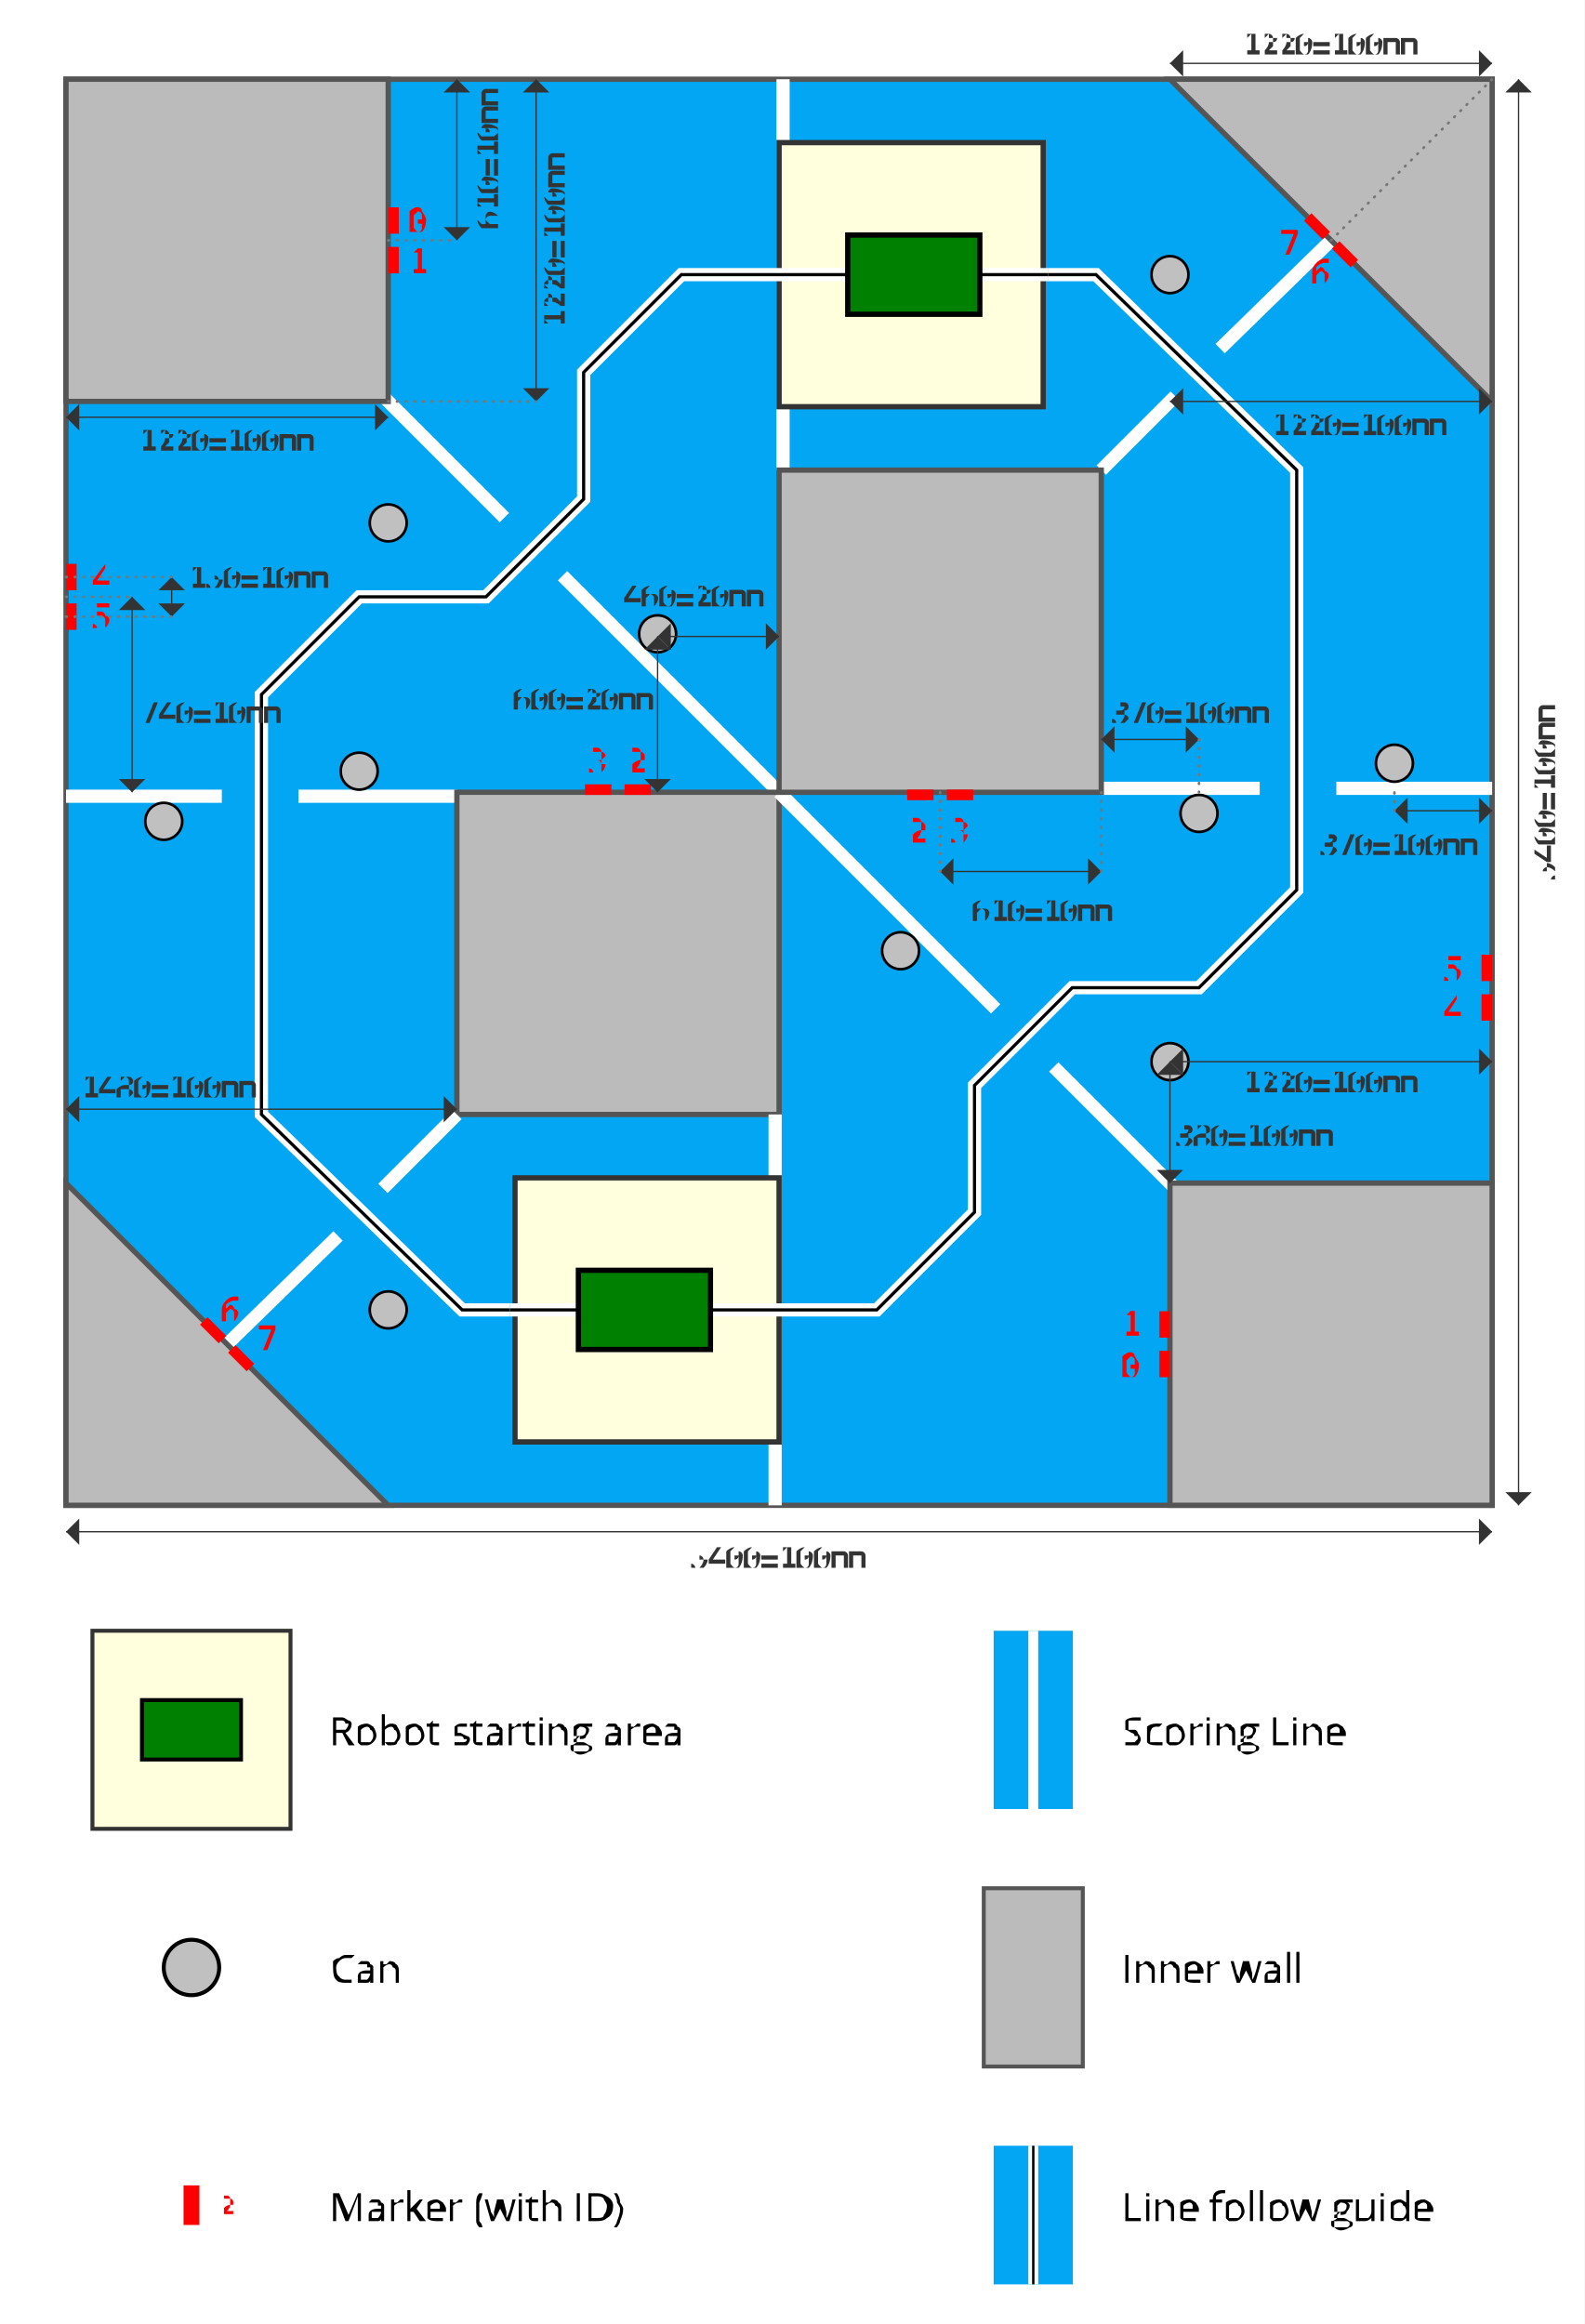
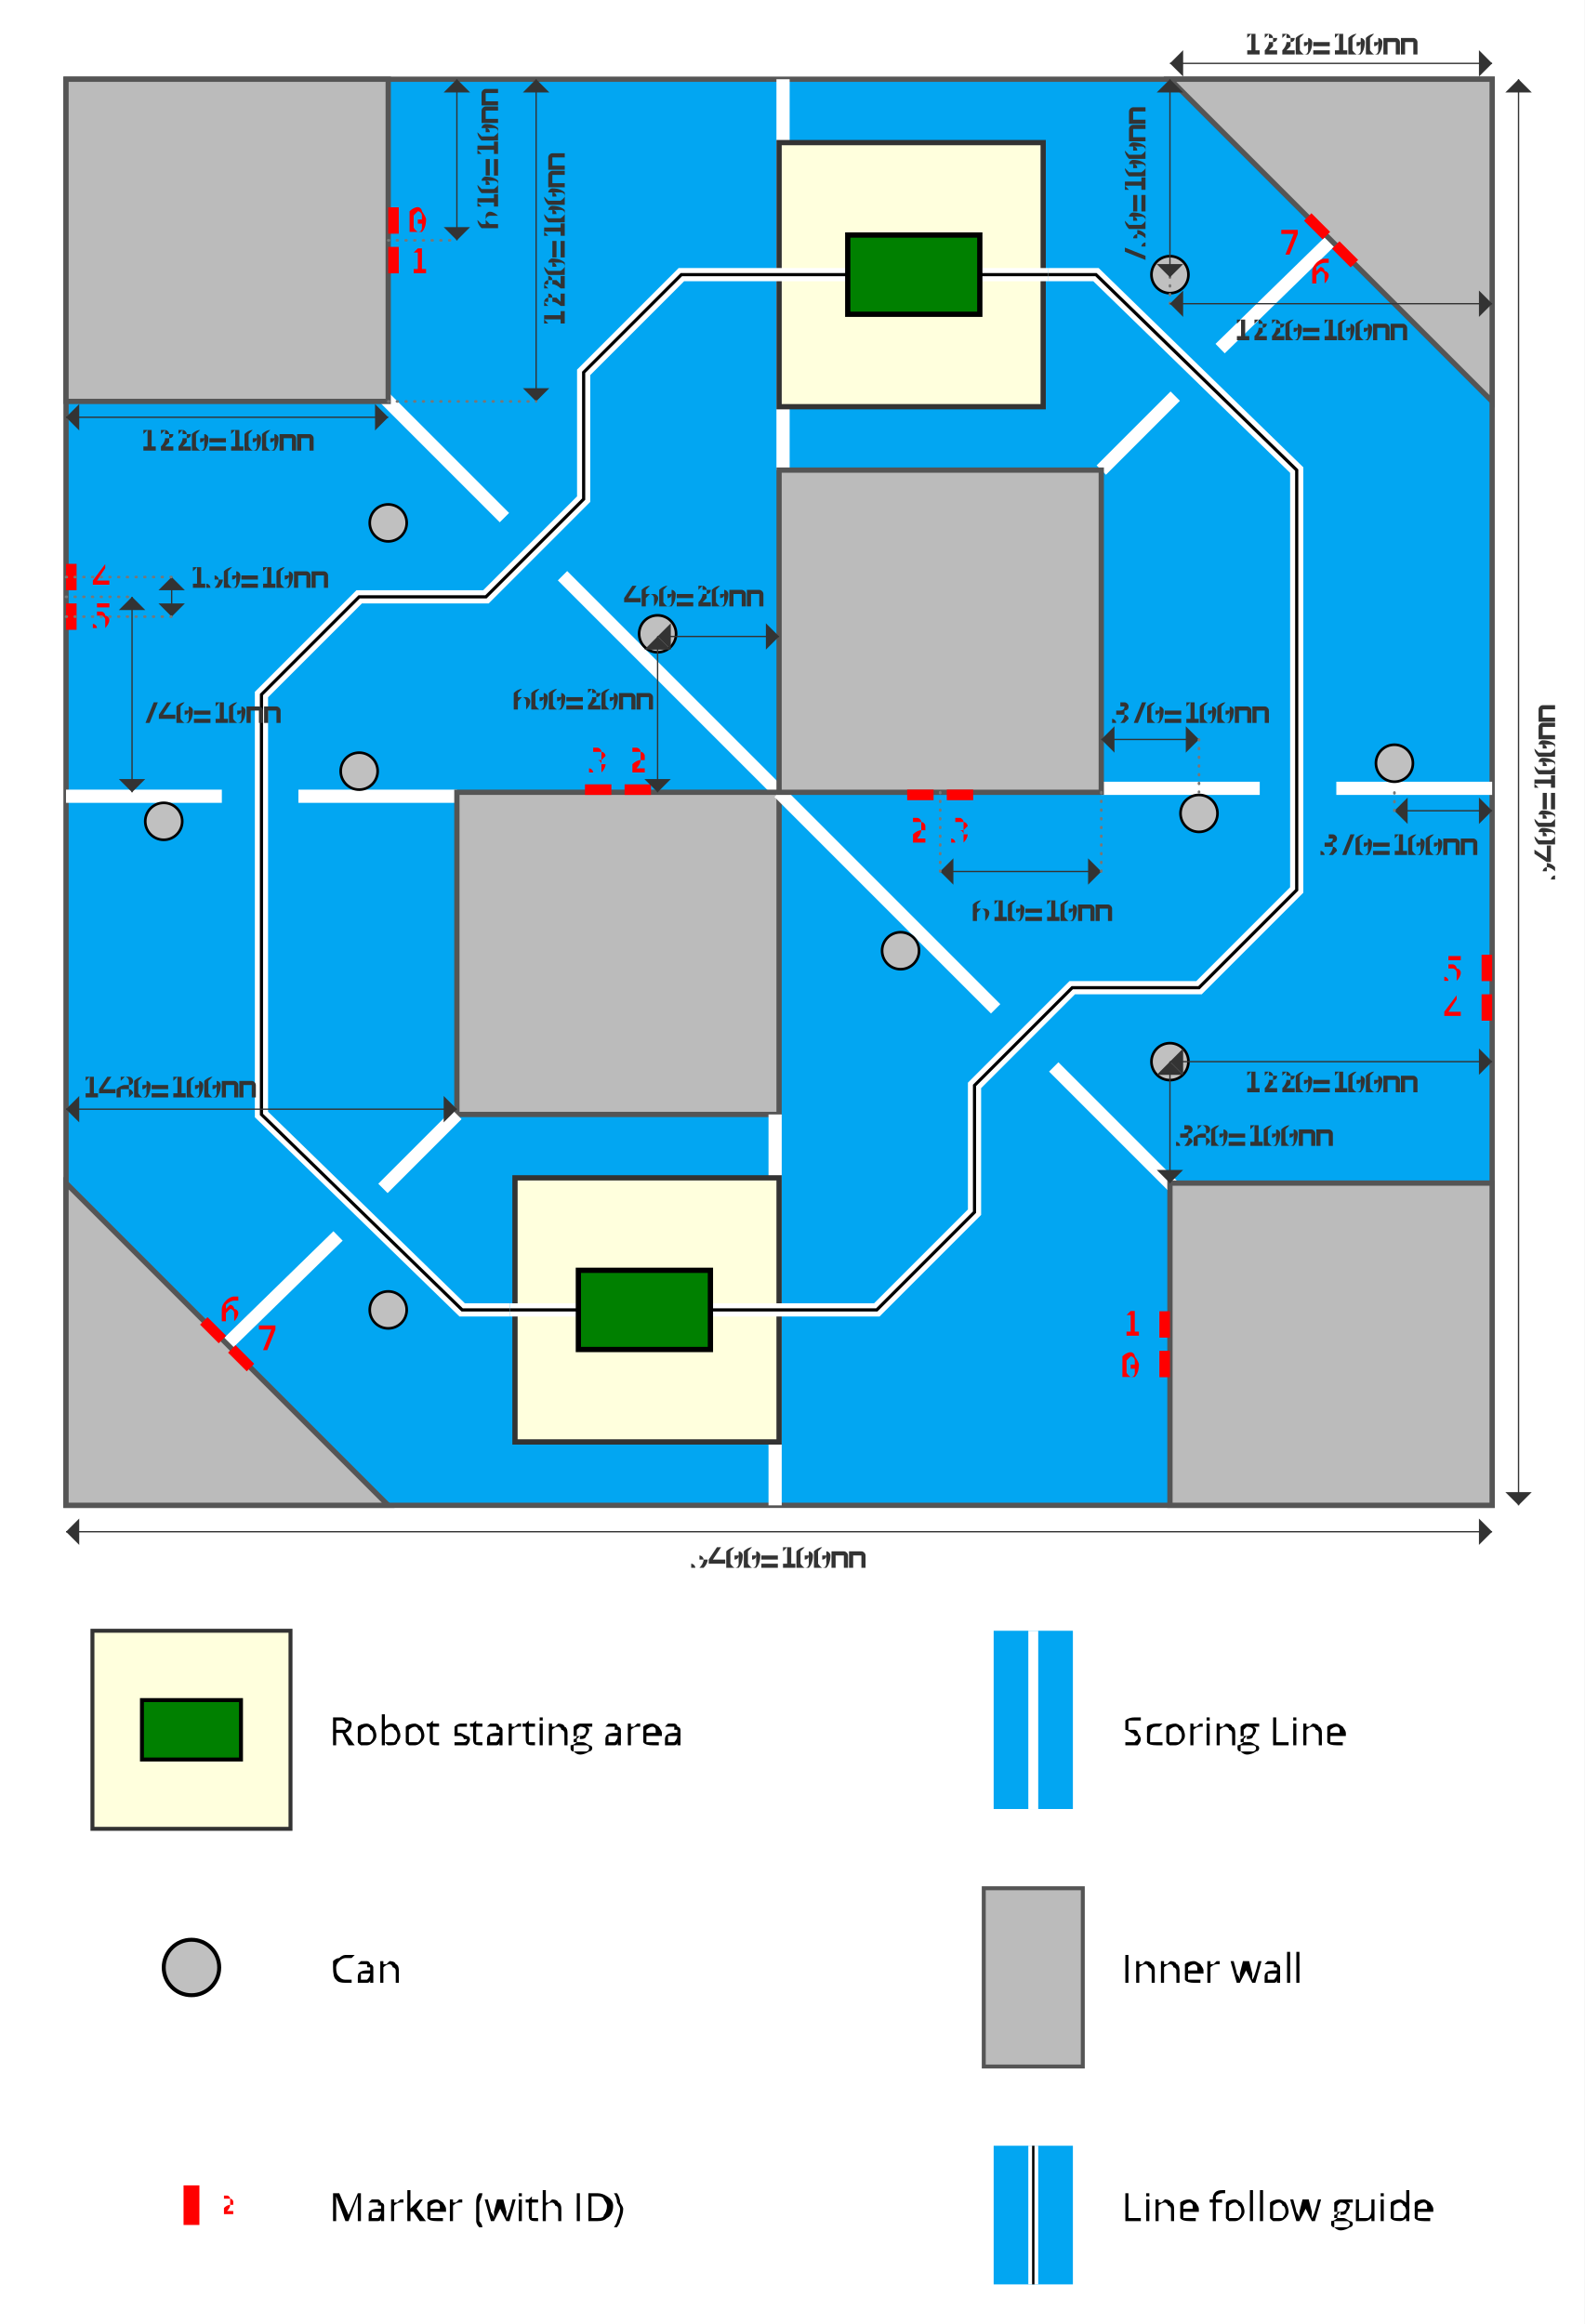
<svg xmlns="http://www.w3.org/2000/svg" xmlns:xlink="http://www.w3.org/1999/xlink" version="1.1" baseProfile="full" width="600" height="880">
  <style type="text/css">
    
      svg {
        font-family: "Open Sans", Arial, sans-serif;
      }

      .arena-wall {
          fill: #02A6F2;
          stroke: #555;
          stroke-width: .02;
      }

      .inner-wall {
          fill: #bbb;
          stroke: #555;
          stroke-width: .02;
      }

      .line-follow-guide {
          fill: none;
          stroke: black;
          stroke-width: .012;
      }

      .line-follow-guide-back {
          fill: none;
          stroke: white;
          stroke-width: .05;
      }

      .can {
          stroke: black;
          stroke-width: 0.01;
          fill: silver;
      }

      #robot {
          fill: green;
          stroke: black;
          stroke-width: 0.02;
      }

      .scoring-line {
          stroke: white;
          stroke-width: 0.05;
          fill: none;
      }

      #marker {
          stroke: red;
          stroke-width: 0.04;
      }

      .start-zone {
        stroke: #333;
        stroke-width: 0.02;
        fill: #ffd;
      }

      .legend-label {
        font-size: 0.2px;
        text-anchor: start;
        dominant-baseline: central;
      }

      .marker-label {
        font-size: 0.12px;
        text-anchor: central;
        dominant-baseline: central;
        fill: red;
        font-family: monospace;
      }

      /*.dimension, .dimension-guide, .marker-label {
         display: none;
      }*/
      line.dimension {
        stroke: #333;
        stroke-width: 0.005;
        marker-start: url(#dimension-arrow-head-start);
        marker-end: url(#dimension-arrow-head-end);
      }

      text.dimension {
        fill: #333;
        font-size: 0.11px;
        text-anchor: middle;
        dominant-baseline: central;
        font-family: monospace;
      }
      .dimension-arrow-head {
        fill: #333;
      }
      .dimension-guide {
        stroke: #777;
        stroke-width: 0.01;
        stroke-dasharray: 0.003 0.03;
        stroke-linecap: round;
        fill: none;
      }

    
  </style>
  <defs>
    <g transform="scale(0.05)" id="dimension-arrow-head">
      <path id="path218" class="dimension-arrow-head" d="M0,0 L1,1 L1,-1 L0,0" />
    </g>
    <marker markerUnits="userSpaceOnUse" refY="1" refX="0" markerHeight="2" markerWidth="1" orient="auto" id="dimension-arrow-head-start">
      <use transform="translate(0,1)" xlink:href="#dimension-arrow-head" />
    </marker>
    <marker markerUnits="userSpaceOnUse" refY="1" refX="1" markerHeight="2" markerWidth="1" orient="auto" id="dimension-arrow-head-end">
      <use transform="matrix(-1,0,0,1,1,1)" xlink:href="#dimension-arrow-head" />
    </marker>
    <circle cx="0" cy="0" r="0.07" id="can" />
    <line x1="-0.05" y1="0" x2="0.05" y2="0" id="marker" />
    <rect width="0.5" height="0.3" x="-0.25" y="-0.15" id="robot" />
    <g id="marker-pair">
      <use xlink:href="#marker" transform="translate(0.075)" class="marker" />
      <use xlink:href="#marker" transform="translate(-0.075)" class="marker" />
    </g>
    <g id="side-zone">
      <line class="scoring-line" x1="2.715" y1="0" x2="2.715" y2="1.48" />
      <line class="scoring-line" x1="0.88" y1="2.715" x2="1.48" y2="2.715" />
      <line class="scoring-line" x1="0" y1="2.715" x2="0.59" y2="2.715" />
      <line class="scoring-line" x1="1.66" y1="1.66" x2="1.2" y2="1.2" />
      <line class="scoring-line" x1="2.7" y1="2.7" x2="1.88" y2="1.88" />
      <line class="scoring-line" x1="3.92" y1="1.48" x2="4.2" y2="1.2" />
      <line class="scoring-line" x1="4.37" y1="1.02" x2="4.79" y2="0.61" />
      <rect width="1" height="1" x="2.7" y="0.24" class="start-zone" />
      <polyline points="3.72,0.74 2.33,0.74 1.96,1.11 1.96,1.59 1.59,1.96 1.11,1.96 0.74,2.33 0.74,3.92 1.5,4.66 1.68,4.66" class="line-follow-guide-back" />
      <polyline points="3.72,0.74 2.33,0.74 1.96,1.11 1.96,1.59 1.59,1.96 1.11,1.96 0.74,2.33 0.74,3.92 1.5,4.66 1.68,4.66" class="line-follow-guide" />
      <g transform="translate(3.21 0.74)">
        <use xlink:href="#robot" />
      </g>
      <use xlink:href="#can" transform="translate(4.18 0.74)" class="can" />
      <use xlink:href="#can" transform="translate(1.22 1.68)" class="can" />
      <use xlink:href="#can" transform="translate(2.24 2.1)" class="can" />
      <use xlink:href="#can" transform="translate(0.37 2.81)" class="can" />
      <use xlink:href="#can" transform="translate(1.11 2.62)" class="can" />
      <rect width="1.22" height="1.22" x="1.48" y="2.7" class="inner-wall" />
      <rect width="1.22" height="1.22" x="0" y="0" class="inner-wall" />
      <polygon points="5.4,0 4.18,0 5.4,1.22" class="inner-wall" />
      <use xlink:href="#marker-pair" transform="translate(1.24 0.61) rotate(90)" />
      <use xlink:href="#marker-pair" transform="translate(2.09 2.69)" />
      <use xlink:href="#marker-pair" transform="translate(0.02 1.96) rotate(90)" />
      <use xlink:href="#marker-pair" transform="translate(4.79 0.61) rotate(45)" />
    </g>
  </defs>
  <rect width="100%" height="100%" fill="white" />
  <g id="arena" transform="translate(25 30) scale(100)">
    <rect width="5.4" height="5.4" x="0" y="0" class="arena-wall" />
    <use xlink:href="#side-zone" />
    <use xlink:href="#side-zone" transform="rotate(180 2.7 2.7)" />
    <text class="marker-label" y="0.54" x="1.3">0</text>
    <text class="marker-label" y="0.69" x="1.3">1</text>
    <text class="marker-label" y="4.87" x="4">0</text>
    <text class="marker-label" y="4.72" x="4">1</text>
    <text class="marker-label" y="2.58" x="2.13">2</text>
    <text class="marker-label" y="2.58" x="1.98">3</text>
    <text class="marker-label" y="2.85" x="3.19">2</text>
    <text class="marker-label" y="2.85" x="3.35">3</text>
    <text class="marker-label" y="1.89" x="0.1">4</text>
    <text class="marker-label" y="2.04" x="0.1">5</text>
    <text class="marker-label" y="3.52" x="5.22">4</text>
    <text class="marker-label" y="3.37" x="5.22">5</text>
    <text class="marker-label" y="4.66" x="0.59">6</text>
    <text class="marker-label" y="4.77" x="0.73">7</text>
    <text class="marker-label" y="0.73" x="4.72">6</text>
    <text class="marker-label" y="0.62" x="4.6">7</text>
    <line x1="0" y1="1.28" x2="1.22" y2="1.28" class="dimension" />
    <text class="dimension" y="1.37" x="0.61">1220±100mm</text>
    <line x1="1.78" y1="0" x2="1.78" y2="1.22" class="dimension" />
    <line x1="1.22" y1="1.22" x2="1.78" y2="1.22" class="dimension-guide" />
    <text class="dimension" transform="rotate(-90, 1.85 0.61)" y="0.61" x="1.85">1220±100mm</text>
    <line x1="1.48" y1="0" x2="1.48" y2="0.61" class="dimension" />
    <line x1="1.22" y1="0.61" x2="1.48" y2="0.61" class="dimension-guide" />
    <text class="dimension" transform="rotate(-90, 1.6 0.3)" y="0.3" x="1.6">610±10mm</text>
    <line x1="0" y1="3.9" x2="1.48" y2="3.9" class="dimension" />
    <text class="dimension" y="3.82" x="0.39">1480±100mm</text>
    <line x1="4.18" y1="-0.06" x2="5.4" y2="-0.06" class="dimension" />
    <text class="dimension" y="-0.13" x="4.79">1220±100mm</text>
    <line x1="4.18" y1="3.72" x2="5.4" y2="3.72" class="dimension" />
    <text class="dimension" y="3.80" x="4.79">1220±100mm</text>
    <line x1="4.18" y1="4.18" x2="4.18" y2="3.72" class="dimension" />
    <text class="dimension" y="4" x="4.5">380±100mm</text>
    <line x1="2.24" y1="2.11" x2="2.7" y2="2.11" class="dimension" />
    <text class="dimension" y="1.96" x="2.38">460±20mm</text>
    <line x1="2.24" y1="2.11" x2="2.24" y2="2.7" class="dimension" />
    <text class="dimension" y="2.35" x="1.96">600±20mm</text>
    <line x1="3.31" y1="3" x2="3.92" y2="3" class="dimension" />
    <line x1="3.31" y1="3" x2="3.31" y2="2.7" class="dimension-guide" />
    <line x1="3.92" y1="3" x2="3.92" y2="2.7" class="dimension-guide" />
    <text class="dimension" y="3.15" x="3.7">610±10mm</text>
    <line x1="0.4" y1="1.885" x2="0.4" y2="2.035" class="dimension" />
    <line x1="0" y1="1.885" x2="0.4" y2="1.885" class="dimension-guide" />
    <line x1="0" y1="2.035" x2="0.4" y2="2.035" class="dimension-guide" />
    <text class="dimension" y="1.89" x="0.73">150±10mm</text>
    <line x1="0.25" y1="1.96" x2="0.25" y2="2.7" class="dimension" />
    <line x1="0" y1="1.96" x2="0.25" y2="1.96" class="dimension-guide" />
    <text class="dimension" y="2.4" x="0.55">740±10mm</text>
-     <line x1="4.79" y1="0.61" x2="5.4" y2="0" class="dimension-guide" />
-     <text class="dimension" y="1.31" x="4.9">1220±100mm</text>
-     <line x1="4.18" y1="1.22" x2="5.4" y2="1.22" class="dimension" />
+     <line x1="4.18" y1="0.85" x2="4.18" y2="0.75" class="dimension-guide" />
+     <line x1="4.18" y1="0.85" x2="5.4" y2="0.85" class="dimension" />
+     <text class="dimension" y="0.95" x="4.75">1220±100mm</text>
+     <line x1="4.18" y1="0.75" x2="4.18" y2="0" class="dimension" />
+     <text class="dimension" y="0.4" x="4.05" transform="rotate(-90, 4.05 0.4)">750±100mm</text>
    <line x1="5.03" y1="2.77" x2="5.4" y2="2.77" class="dimension" />
    <line x1="5.03" y1="2.77" x2="5.03" y2="2.68" class="dimension-guide" />
    <text class="dimension" y="2.9" x="5.05">370±100mm</text>
    <line x1="3.92" y1="2.5" x2="4.29" y2="2.5" class="dimension" />
    <line x1="4.29" y1="2.5" x2="4.29" y2="2.7" class="dimension-guide" />
    <text class="dimension" y="2.4" x="4.26">370±100mm</text>
    <line x1="0" y1="5.5" x2="5.4" y2="5.5" class="dimension" />
    <text class="dimension" y="5.6" x="2.7">5400±100mm</text>
    <line x1="5.5" y1="0" x2="5.5" y2="5.4" class="dimension" />
    <text class="dimension" transform="rotate(-90, 5.6 2.7)" y="2.7" x="5.6">5400±100mm</text>
  </g>
  <g id="legend" transform="translate(35 580) scale(75)">
    <rect width="1" height="1" x="0" y="0.5" class="start-zone" />
    <use x="0.5" y="1" xlink:href="#robot" />
    <text class="legend-label" y="1" x="1.2">Robot starting area</text>
    <use xlink:href="#can" transform="translate(0.5 2.2) scale(2)" class="can" />
    <text class="legend-label" y="2.2" x="1.2">Can</text>
    <use xlink:href="#marker" transform="translate(0.5 3.4) scale(2) rotate(90)" class="marker" />
    <text class="marker-label" y="3.4" x="0.65">2</text>
    <text class="legend-label" y="3.4" x="1.2">Marker (with ID)</text>
    <rect width="0.4" height="0.9" x="4.55" y="0.5" fill="#02A6F2" />
    <line class="scoring-line" x1="4.75" y1="0.5" x2="4.75" y2="1.4" />
    <text class="legend-label" y="1" x="5.2">Scoring Line</text>
    <rect width="0.5" height="0.9" x="4.5" y="1.8" class="inner-wall" />
    <text class="legend-label" y="2.2" x="5.2">Inner wall</text>
    <rect width="0.4" height="0.7" x="4.55" y="3.1" fill="#02A6F2" />
    <line class="line-follow-guide-back" x1="4.75" y1="3.1" x2="4.75" y2="3.8" />
    <line class="line-follow-guide" x1="4.75" y1="3.1" x2="4.75" y2="3.8" />
    <text class="legend-label" y="3.4" x="5.2">Line follow guide</text>
  </g>
</svg>
